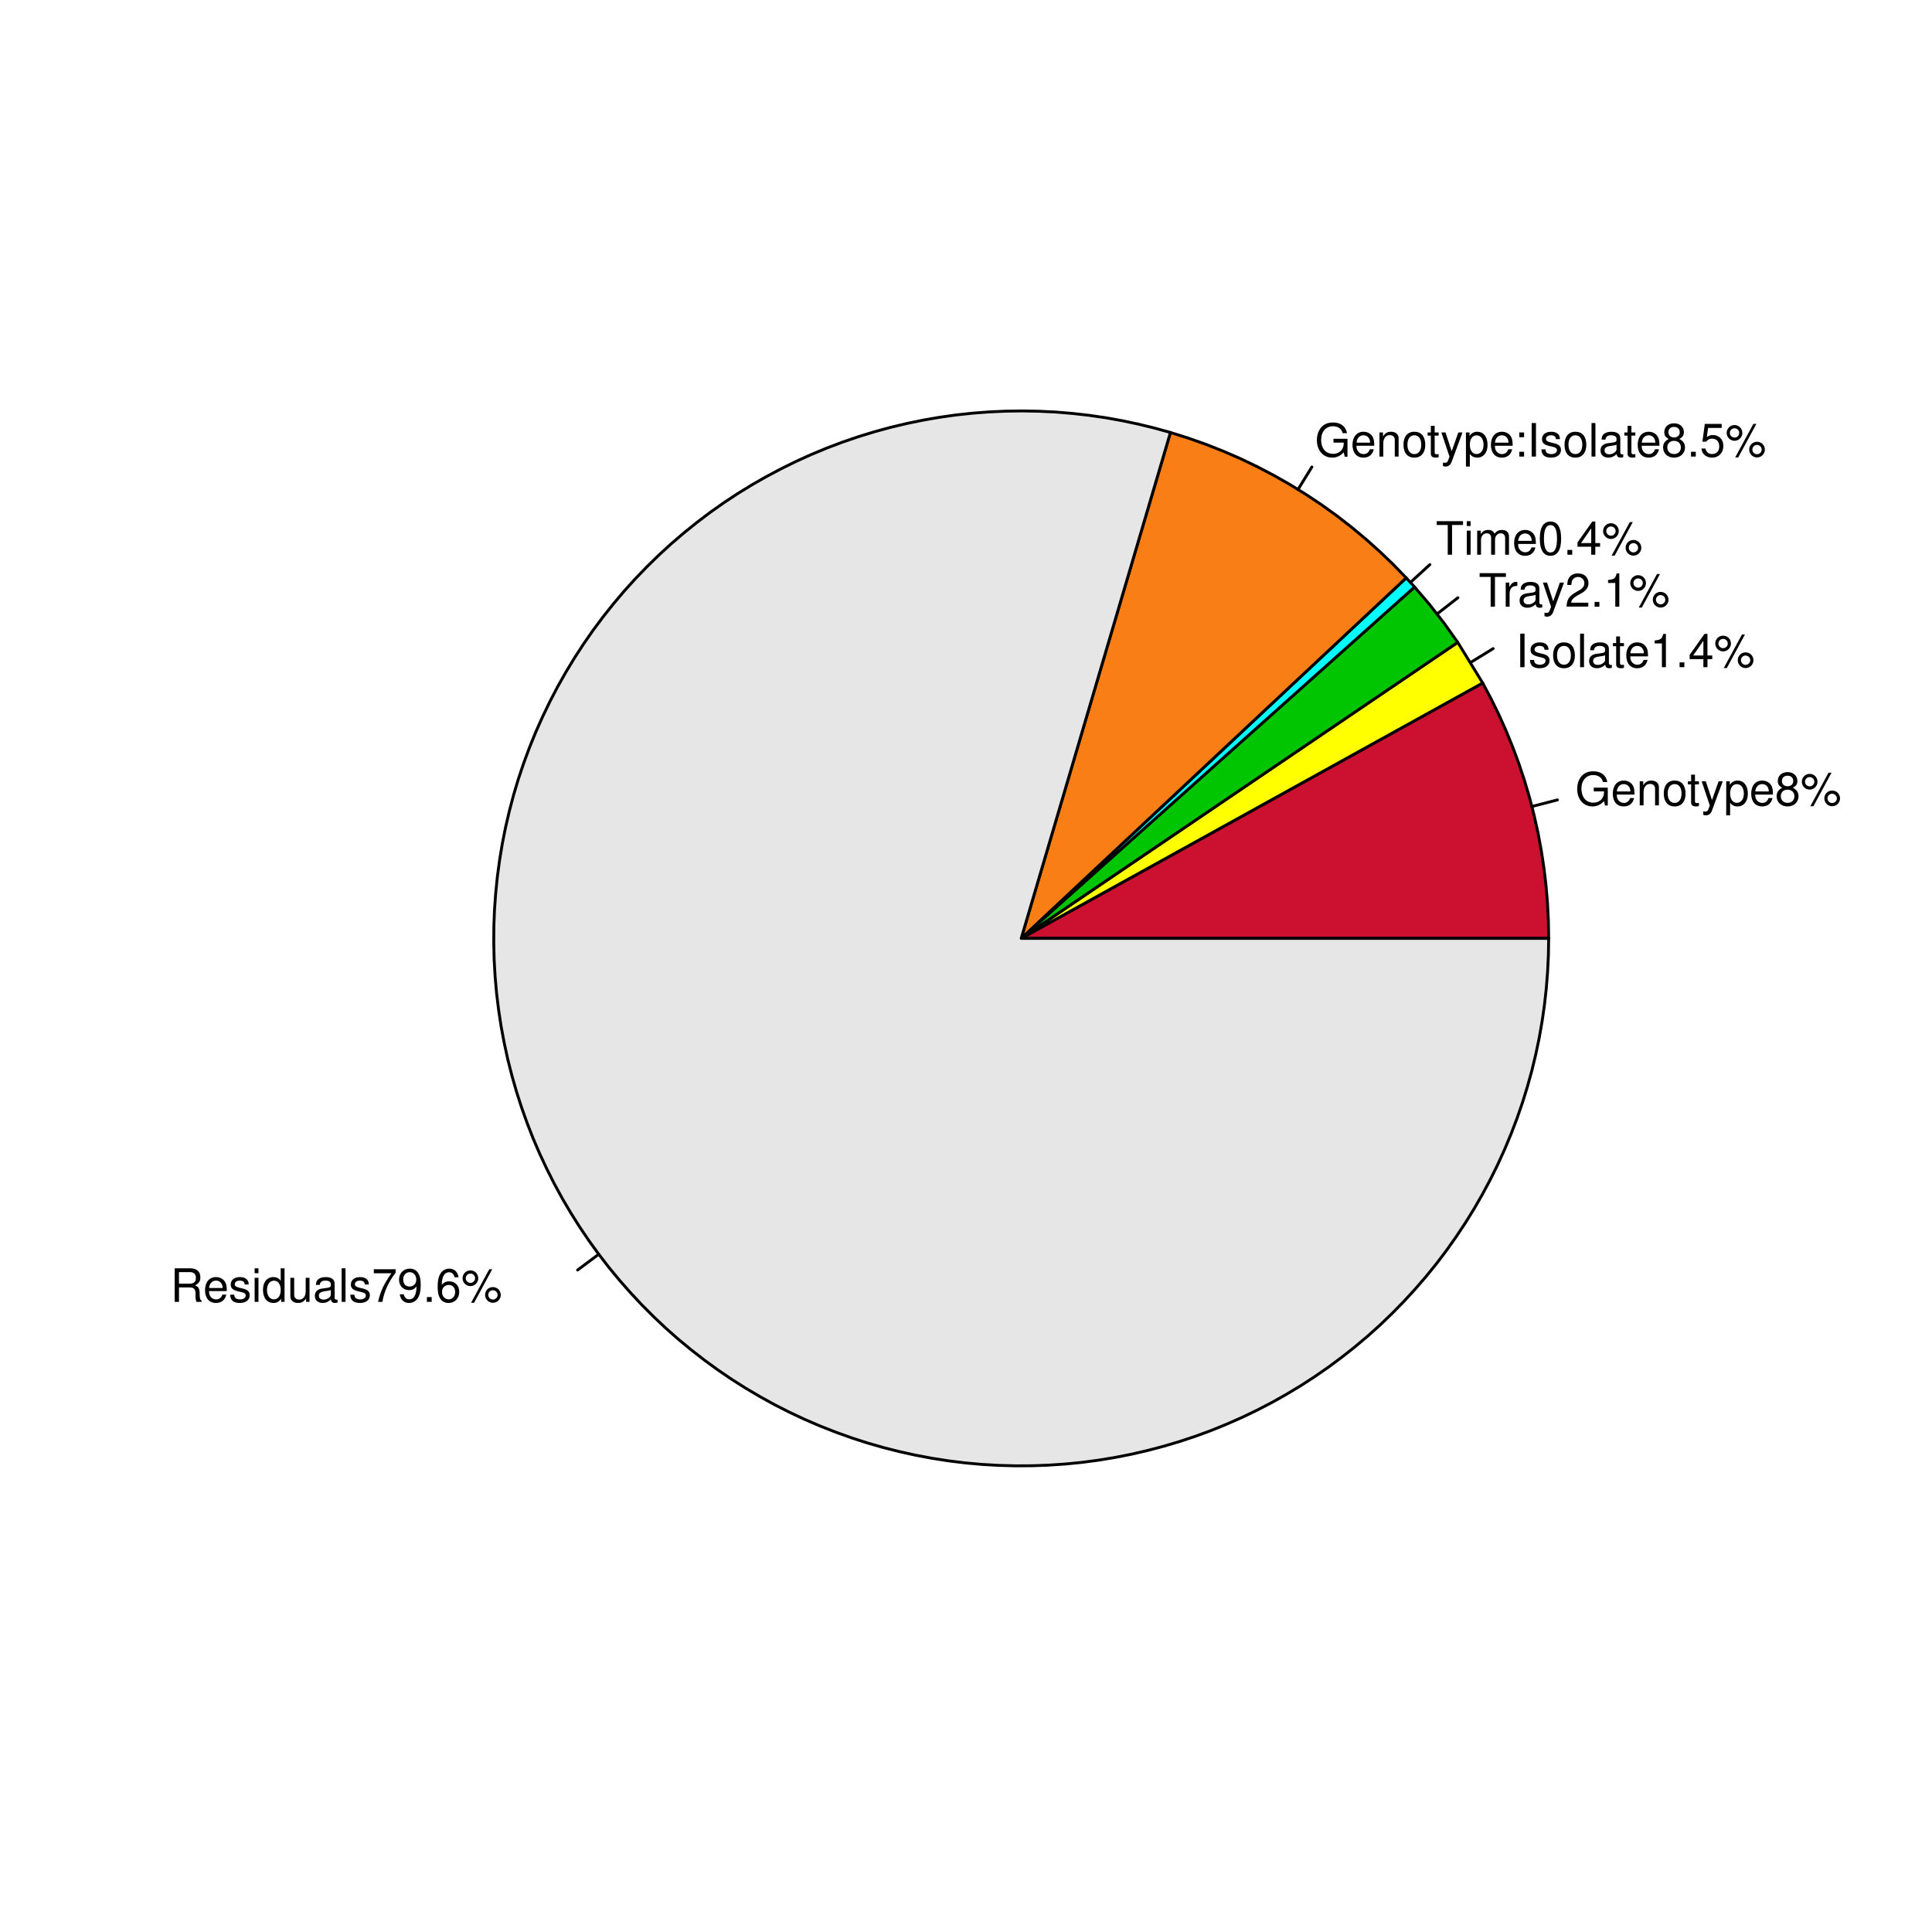
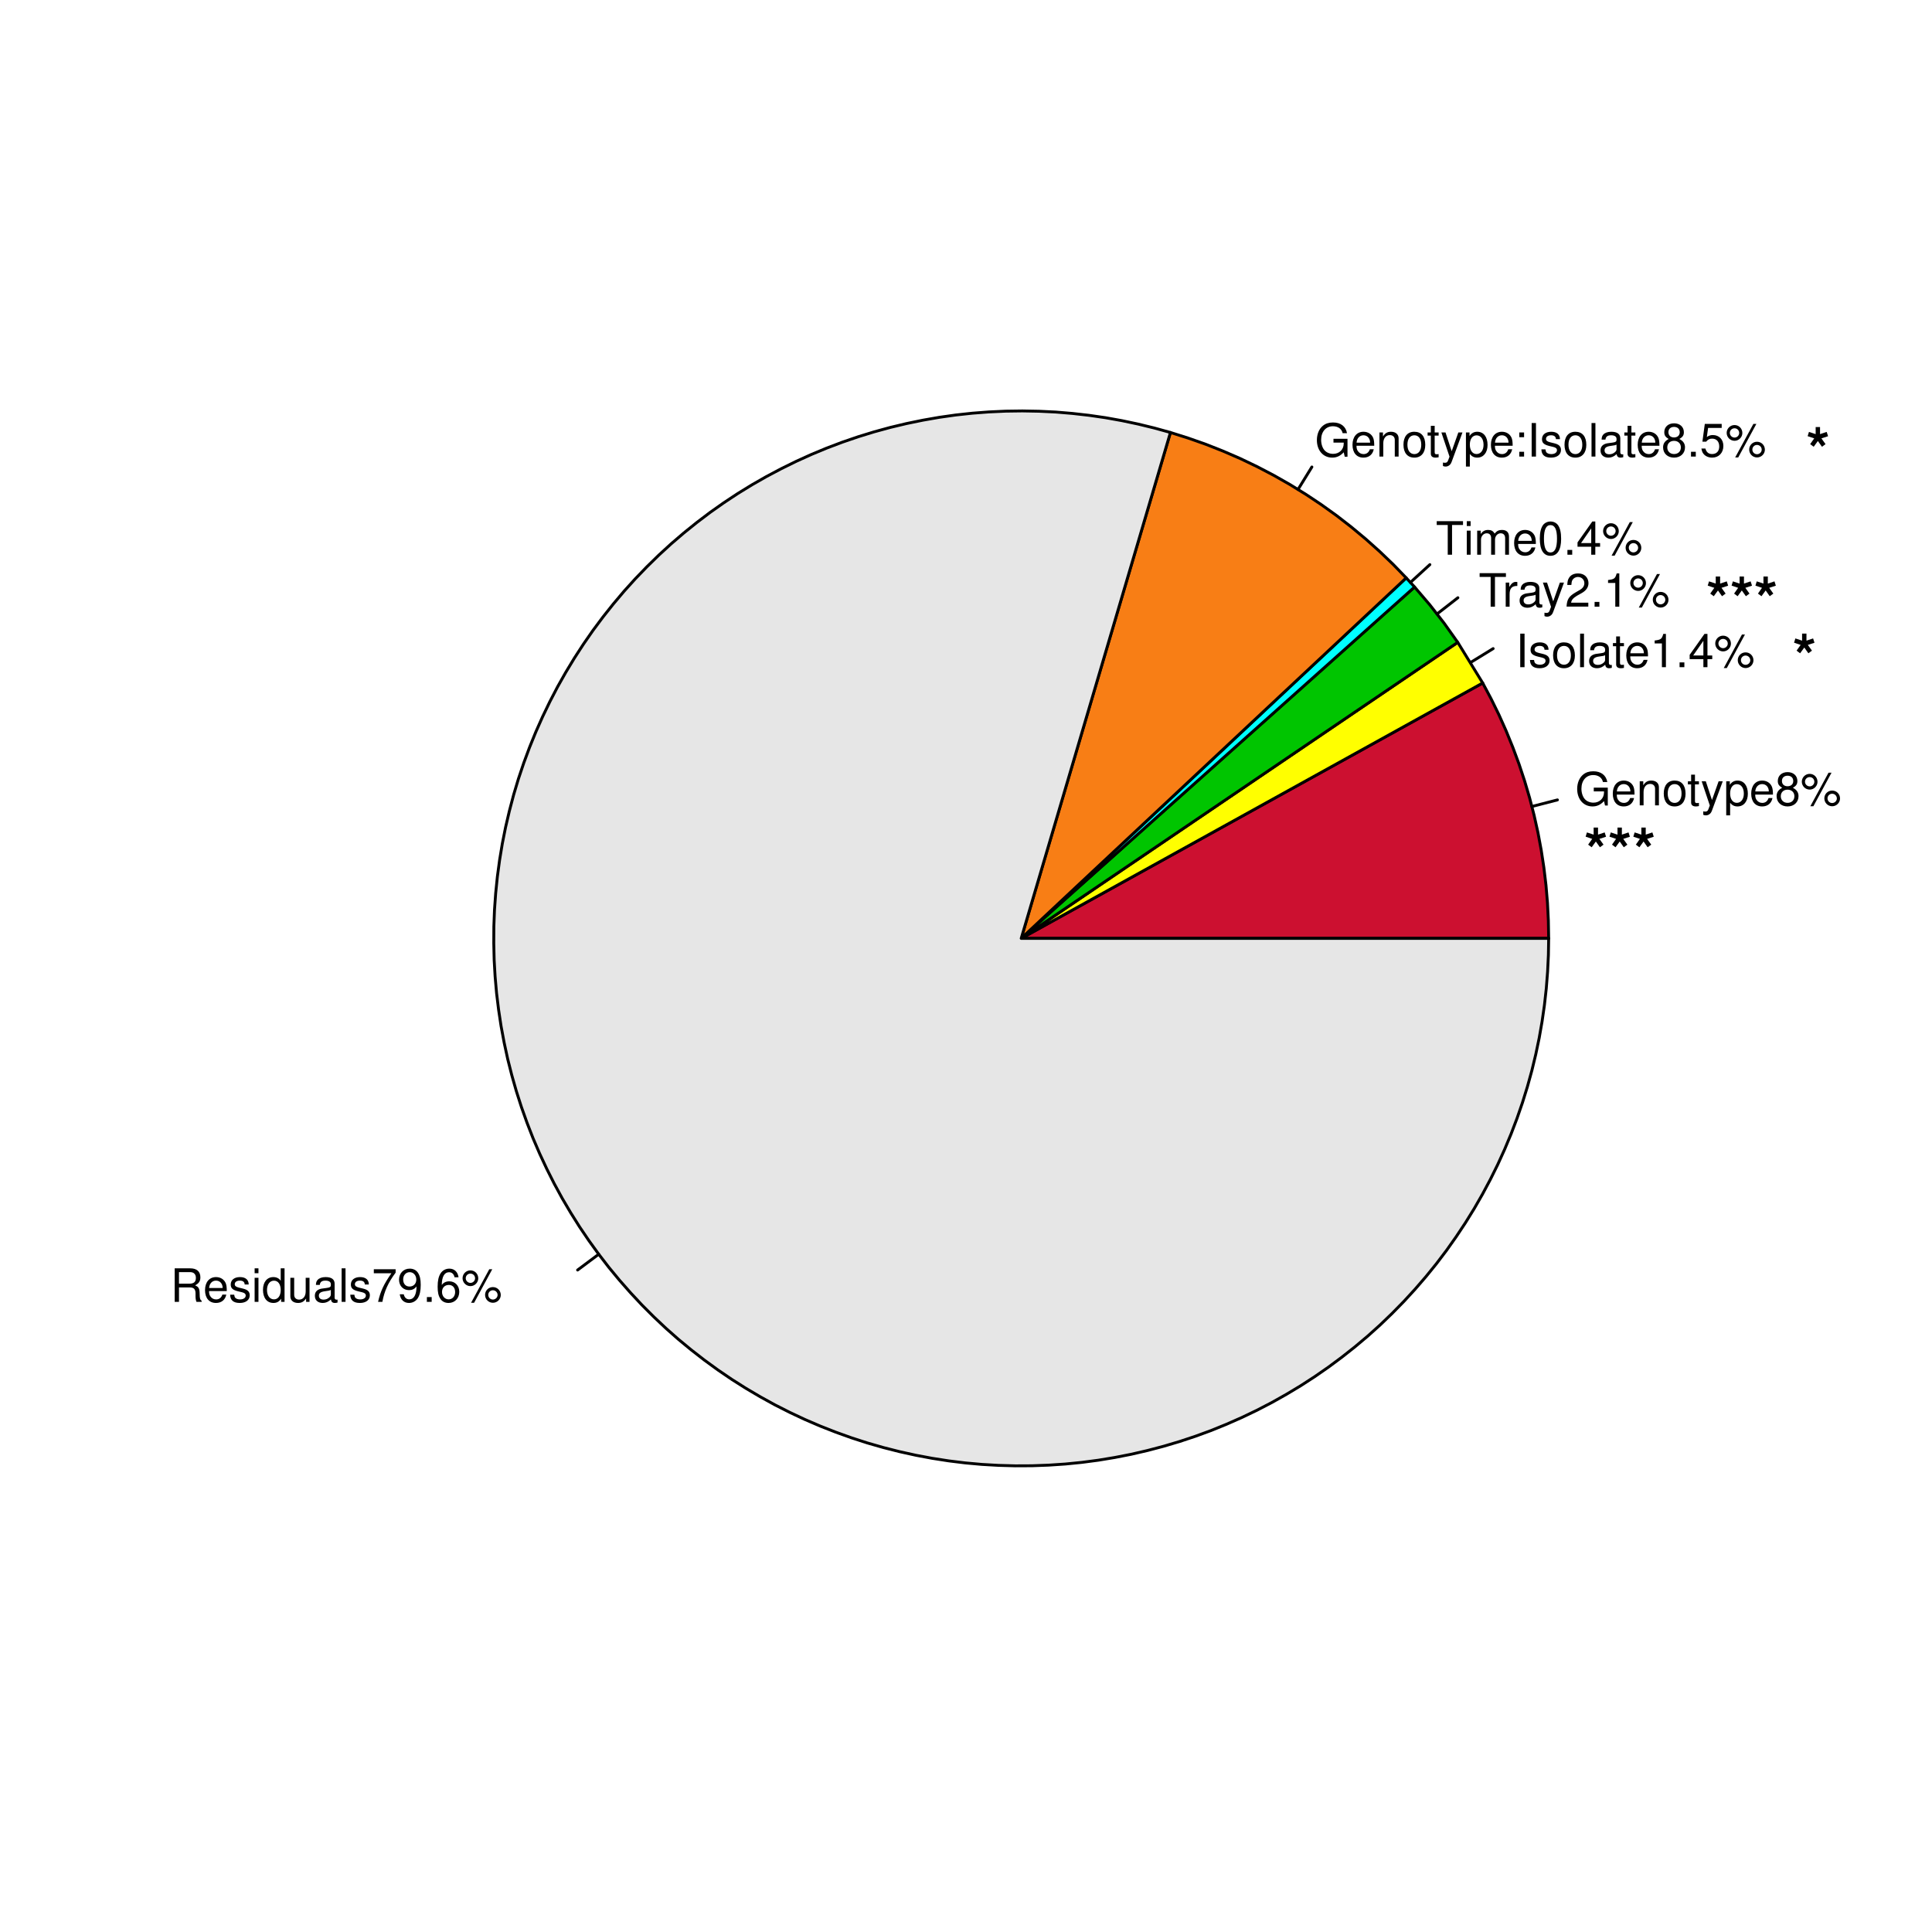
- <svg xmlns="http://www.w3.org/2000/svg" viewBox="0 0 672 672" height="672" width="672" xml:space="preserve" id="svg953" version="1.1">
+ <svg xmlns="http://www.w3.org/2000/svg" version="1.1" id="svg953" xml:space="preserve" width="672" height="672" viewBox="0 0 672 672">
  <defs id="defs957">
-     <rect id="rect1648" height="590.481" width="874.734" y="36.152" x="521.722" />
-     <rect id="rect1642" height="368.608" width="546.532" y="455.797" x="-20.557" />
-     <rect id="rect1636" height="391.291" width="515.342" y="473.519" x="-15.595" />
-     <clipPath id="clipPath971" clipPathUnits="userSpaceOnUse">
-       <path id="path969" d="M 59.04,73.44 H 473.76 V 444.96 H 59.04 Z" />
+     <rect x="521.722" y="36.152" width="874.734" height="590.481" id="rect1648" />
+     <rect x="-20.557" y="455.797" width="546.532" height="368.608" id="rect1642" />
+     <rect x="-15.595" y="473.519" width="515.342" height="391.291" id="rect1636" />
+     <clipPath clipPathUnits="userSpaceOnUse" id="clipPath971">
+       <path d="M 59.04,73.44 H 473.76 V 444.96 H 59.04 Z" id="path969" />
    </clipPath>
-     <clipPath id="clipPath989" clipPathUnits="userSpaceOnUse">
-       <path id="path987" d="M 59.04,73.44 H 473.76 V 444.96 H 59.04 Z" />
+     <clipPath clipPathUnits="userSpaceOnUse" id="clipPath989">
+       <path d="M 59.04,73.44 H 473.76 V 444.96 H 59.04 Z" id="path987" />
    </clipPath>
-     <clipPath id="clipPath1007" clipPathUnits="userSpaceOnUse">
-       <path id="path1005" d="M 59.04,73.44 H 473.76 V 444.96 H 59.04 Z" />
+     <clipPath clipPathUnits="userSpaceOnUse" id="clipPath1007">
+       <path d="M 59.04,73.44 H 473.76 V 444.96 H 59.04 Z" id="path1005" />
    </clipPath>
-     <clipPath id="clipPath1025" clipPathUnits="userSpaceOnUse">
-       <path id="path1023" d="M 59.04,73.44 H 473.76 V 444.96 H 59.04 Z" />
+     <clipPath clipPathUnits="userSpaceOnUse" id="clipPath1025">
+       <path d="M 59.04,73.44 H 473.76 V 444.96 H 59.04 Z" id="path1023" />
    </clipPath>
-     <clipPath id="clipPath1043" clipPathUnits="userSpaceOnUse">
-       <path id="path1041" d="M 59.04,73.44 H 473.76 V 444.96 H 59.04 Z" />
+     <clipPath clipPathUnits="userSpaceOnUse" id="clipPath1043">
+       <path d="M 59.04,73.44 H 473.76 V 444.96 H 59.04 Z" id="path1041" />
    </clipPath>
-     <clipPath id="clipPath1061" clipPathUnits="userSpaceOnUse">
-       <path id="path1059" d="M 59.04,73.44 H 473.76 V 444.96 H 59.04 Z" />
+     <clipPath clipPathUnits="userSpaceOnUse" id="clipPath1061">
+       <path d="M 59.04,73.44 H 473.76 V 444.96 H 59.04 Z" id="path1059" />
    </clipPath>
  </defs>
-   <g transform="matrix(1.333333,0,0,-1.333333,0,672)" id="g961">
+   <g id="g961" transform="matrix(1.333333,0,0,-1.333333,0,672)">
    <g id="g963" />
    <g id="g965">
-       <g style="fill:#cc1030;fill-opacity:1" clip-path="url(#clipPath971)" id="g967">
-         <path id="path973" style="fill:#cc1030;fill-opacity:1;fill-rule:nonzero;stroke:#000000;stroke-width:0.75;stroke-linecap:round;stroke-linejoin:round;stroke-miterlimit:10;stroke-dasharray:none;stroke-opacity:1" d="m 404,259.2 -0.08,4.64 -0.23,4.63 -0.39,4.62 -0.55,4.6 -0.7,4.58 -0.85,4.56 -1.01,4.53 -1.16,4.49 -1.31,4.44 -1.46,4.41 -1.61,4.34 -1.75,4.3 -1.89,4.23 -2.04,4.16 -2.18,4.1 L 266.4,259.2 Z" />
-         <path id="path975" style="fill:#cc1030;stroke:#000000;stroke-width:0.75;stroke-linecap:round;stroke-linejoin:round;stroke-miterlimit:10;stroke-dasharray:none;stroke-opacity:1;fill-opacity:1" d="m 399.63,293.61 6.66,1.72" />
+       <g id="g967" clip-path="url(#clipPath971)" style="fill:#cc1030;fill-opacity:1">
+         <path d="m 404,259.2 -0.08,4.64 -0.23,4.63 -0.39,4.62 -0.55,4.6 -0.7,4.58 -0.85,4.56 -1.01,4.53 -1.16,4.49 -1.31,4.44 -1.46,4.41 -1.61,4.34 -1.75,4.3 -1.89,4.23 -2.04,4.16 -2.18,4.1 L 266.4,259.2 Z" style="fill:#cc1030;fill-opacity:1;fill-rule:nonzero;stroke:#000000;stroke-width:0.75;stroke-linecap:round;stroke-linejoin:round;stroke-miterlimit:10;stroke-dasharray:none;stroke-opacity:1" id="path973" />
+         <path d="m 399.63,293.61 6.66,1.72" style="fill:#cc1030;stroke:#000000;stroke-width:0.75;stroke-linecap:round;stroke-linejoin:round;stroke-miterlimit:10;stroke-dasharray:none;stroke-opacity:1;fill-opacity:1" id="path975" />
      </g>
    </g>
    <g id="g977">
-       <text y="-293.91" x="410.906" id="text981" style="font-variant:normal;font-weight:normal;font-size:12px;font-family:Helvetica;-inkscape-font-specification:Helvetica;writing-mode:lr-tb;fill:#000000;fill-opacity:1;fill-rule:nonzero;stroke:none" transform="scale(1,-1)">
-         <tspan id="tspan979" y="-293.91" x="410.906 420.242 426.914 433.586 440.258 443.594 449.594 456.266 469.946">Genotype8%</tspan>
+       <text transform="scale(1,-1)" style="font-variant:normal;font-weight:normal;font-size:12px;font-family:Helvetica;-inkscape-font-specification:Helvetica;word-spacing:0px;writing-mode:lr-tb;fill:#000000;fill-opacity:1;fill-rule:nonzero;stroke:none" id="text981" x="410.906" y="-293.91">
+         <tspan x="410.906 420.242 426.914 433.586 440.258 443.594 449.594 456.266 469.946" y="-293.91" id="tspan979">Genotype8%</tspan>
+         <tspan id="tspan899" x="410.906 420.242 426.914 433.586 440.258 443.594 449.594 456.266 469.946" y="-293.91" />
+       </text>
+       <text transform="scale(1,-1)" id="text905" y="-276.456" x="413.266" style="font-weight:bold;font-size:16px;line-height:1.25;font-family:Helvetica;-inkscape-font-specification:'Helvetica Bold';stroke-width:0.75" xml:space="preserve">
+         <tspan style="stroke-width:0.75" y="-276.456" x="413.266" id="tspan903">***</tspan>
+       </text>
+       <text transform="scale(1,-1)" xml:space="preserve" style="font-weight:bold;font-size:16px;line-height:1.25;font-family:Helvetica;-inkscape-font-specification:'Helvetica Bold';stroke-width:0.75" x="445.118" y="-341.949" id="text905-6">
+         <tspan id="tspan903-5" x="445.118" y="-341.949" style="stroke-width:0.75">***</tspan>
+       </text>
+       <text transform="scale(1,-1)" id="text905-0-7" y="-380.936" x="471.185" style="font-weight:bold;font-size:16px;line-height:1.25;font-family:Helvetica;-inkscape-font-specification:'Helvetica Bold';stroke-width:0.75" xml:space="preserve">
+         <tspan style="stroke-width:0.75" y="-380.936" x="471.185" id="tspan903-3-6">*</tspan>
+       </text>
+       <text transform="scale(1,-1)" xml:space="preserve" style="font-weight:bold;font-size:16px;line-height:1.25;font-family:Helvetica;-inkscape-font-specification:'Helvetica Bold';stroke-width:0.75" x="467.641" y="-327.063" id="text905-0-7-2">
+         <tspan id="tspan903-3-6-7" x="467.641" y="-327.063" style="stroke-width:0.75">*</tspan>
      </text>
    </g>
    <g id="g983">
-       <g clip-path="url(#clipPath989)" id="g985">
-         <path id="path991" style="fill:#ffff00;fill-opacity:1;fill-rule:nonzero;stroke:#000000;stroke-width:0.75;stroke-linecap:round;stroke-linejoin:round;stroke-miterlimit:10;stroke-dasharray:none;stroke-opacity:1" d="m 386.79,325.83 -6.51,10.6 L 266.4,259.2 Z" />
-         <path id="path993" style="fill:none;stroke:#000000;stroke-width:0.75;stroke-linecap:round;stroke-linejoin:round;stroke-miterlimit:10;stroke-dasharray:none;stroke-opacity:1" d="m 383.66,331.2 5.86,3.6" />
+       <g id="g985" clip-path="url(#clipPath989)">
+         <path d="m 386.79,325.83 -6.51,10.6 L 266.4,259.2 Z" style="fill:#ffff00;fill-opacity:1;fill-rule:nonzero;stroke:#000000;stroke-width:0.75;stroke-linecap:round;stroke-linejoin:round;stroke-miterlimit:10;stroke-dasharray:none;stroke-opacity:1" id="path991" />
+         <path d="m 383.66,331.2 5.86,3.6" style="fill:none;stroke:#000000;stroke-width:0.75;stroke-linecap:round;stroke-linejoin:round;stroke-miterlimit:10;stroke-dasharray:none;stroke-opacity:1" id="path993" />
      </g>
    </g>
-     <g transform="translate(0,-4.253165)" id="g995">
-       <text id="text999" style="font-variant:normal;font-weight:normal;font-size:12px;font-family:Helvetica;-inkscape-font-specification:Helvetica;writing-mode:lr-tb;fill:#000000;fill-opacity:1;fill-rule:nonzero;stroke:none" transform="matrix(1,0,0,-1,395.38,334.21)">
-         <tspan id="tspan997" y="0" x="0 3.336 9.336 16.008 18.672 25.344 28.68 42.36 49.032 52.368">Isolate1.4%</tspan>
+     <g id="g995" transform="translate(0,-4.253165)">
+       <text transform="matrix(1,0,0,-1,395.38,334.21)" style="font-variant:normal;font-weight:normal;font-size:12px;font-family:Helvetica;-inkscape-font-specification:Helvetica;writing-mode:lr-tb;fill:#000000;fill-opacity:1;fill-rule:nonzero;stroke:none" id="text999">
+         <tspan x="0 3.336 9.336 16.008 18.672 25.344 28.68 42.36 49.032 52.368" y="0" id="tspan997">Isolate1.4%</tspan>
      </text>
    </g>
-     <g style="fill:#00c500;fill-opacity:1" id="g1001">
-       <g style="fill:#00c500;fill-opacity:1" clip-path="url(#clipPath1007)" id="g1003">
-         <path id="path1009" style="fill:#00c500;fill-opacity:1;fill-rule:nonzero;stroke:#000000;stroke-width:0.75;stroke-linecap:round;stroke-linejoin:round;stroke-miterlimit:10;stroke-dasharray:none;stroke-opacity:1" d="m 380.28,336.43 -3.54,4.98 -3.75,4.81 -3.97,4.65 L 266.4,259.2 Z" />
-         <path id="path1011" style="fill:#00c500;stroke:#000000;stroke-width:0.75;stroke-linecap:round;stroke-linejoin:round;stroke-miterlimit:10;stroke-dasharray:none;stroke-opacity:1;fill-opacity:1" d="m 374.89,343.84 5.43,4.23" />
+     <g id="g1001" style="fill:#00c500;fill-opacity:1">
+       <g id="g1003" clip-path="url(#clipPath1007)" style="fill:#00c500;fill-opacity:1">
+         <path d="m 380.28,336.43 -3.54,4.98 -3.75,4.81 -3.97,4.65 L 266.4,259.2 Z" style="fill:#00c500;fill-opacity:1;fill-rule:nonzero;stroke:#000000;stroke-width:0.75;stroke-linecap:round;stroke-linejoin:round;stroke-miterlimit:10;stroke-dasharray:none;stroke-opacity:1" id="path1009" />
+         <path d="m 374.89,343.84 5.43,4.23" style="fill:#00c500;stroke:#000000;stroke-width:0.75;stroke-linecap:round;stroke-linejoin:round;stroke-miterlimit:10;stroke-dasharray:none;stroke-opacity:1;fill-opacity:1" id="path1011" />
      </g>
    </g>
-     <g transform="translate(1.3924044e-8,-3.544304)" id="g1013">
-       <text id="text1017" style="font-variant:normal;font-weight:normal;font-size:12px;font-family:Helvetica;-inkscape-font-specification:Helvetica;writing-mode:lr-tb;fill:#000000;fill-opacity:1;fill-rule:nonzero;stroke:none" transform="matrix(1,0,0,-1,385.74,349.28)">
-         <tspan id="tspan1015" y="0" x="0 5.892 9.768 16.08 29.088 35.76 39.096">Tray2.1%</tspan>
+     <g id="g1013" transform="translate(1.3924044e-8,-3.544304)">
+       <text transform="matrix(1,0,0,-1,385.74,349.28)" style="font-variant:normal;font-weight:normal;font-size:12px;font-family:Helvetica;-inkscape-font-specification:Helvetica;writing-mode:lr-tb;fill:#000000;fill-opacity:1;fill-rule:nonzero;stroke:none" id="text1017">
+         <tspan x="0 5.892 9.768 16.08 29.088 35.76 39.096" y="0" id="tspan1015">Tray2.1%</tspan>
      </text>
    </g>
    <g id="g1019">
-       <g clip-path="url(#clipPath1025)" id="g1021">
-         <path id="path1027" style="fill:#00ffff;fill-opacity:1;fill-rule:nonzero;stroke:#000000;stroke-width:0.75;stroke-linecap:round;stroke-linejoin:round;stroke-miterlimit:10;stroke-dasharray:none;stroke-opacity:1" d="m 369.02,350.87 -2.18,2.38 L 266.4,259.2 Z" />
-         <path id="path1029" style="fill:none;stroke:#000000;stroke-width:0.75;stroke-linecap:round;stroke-linejoin:round;stroke-miterlimit:10;stroke-dasharray:none;stroke-opacity:1" d="m 367.94,352.07 5.07,4.64" />
+       <g id="g1021" clip-path="url(#clipPath1025)">
+         <path d="m 369.02,350.87 -2.18,2.38 L 266.4,259.2 Z" style="fill:#00ffff;fill-opacity:1;fill-rule:nonzero;stroke:#000000;stroke-width:0.75;stroke-linecap:round;stroke-linejoin:round;stroke-miterlimit:10;stroke-dasharray:none;stroke-opacity:1" id="path1027" />
+         <path d="m 367.94,352.07 5.07,4.64" style="fill:none;stroke:#000000;stroke-width:0.75;stroke-linecap:round;stroke-linejoin:round;stroke-miterlimit:10;stroke-dasharray:none;stroke-opacity:1" id="path1029" />
      </g>
    </g>
-     <g transform="translate(-3.544304,2.126582)" id="g1031">
-       <text id="text1035" style="font-variant:normal;font-weight:normal;font-size:12px;font-family:Helvetica;-inkscape-font-specification:Helvetica;writing-mode:lr-tb;fill:#000000;fill-opacity:1;fill-rule:nonzero;stroke:none" transform="matrix(1,0,0,-1,378.09,357.16)">
-         <tspan id="tspan1033" y="0" x="0 7.332 9.996 19.992 33.672 40.344 43.68">Time0.4%</tspan>
+     <g id="g1031" transform="translate(-3.544304,2.126582)">
+       <text transform="matrix(1,0,0,-1,378.09,357.16)" style="font-variant:normal;font-weight:normal;font-size:12px;font-family:Helvetica;-inkscape-font-specification:Helvetica;writing-mode:lr-tb;fill:#000000;fill-opacity:1;fill-rule:nonzero;stroke:none" id="text1035">
+         <tspan x="0 7.332 9.996 19.992 33.672 40.344 43.68" y="0" id="tspan1033">Time0.4%</tspan>
      </text>
    </g>
-     <g style="fill:#f87e15;fill-opacity:1" id="g1037">
-       <g style="fill:#f87e15;fill-opacity:1" clip-path="url(#clipPath1043)" id="g1039">
-         <path id="path1045" style="fill:#f87e15;fill-opacity:1;fill-rule:nonzero;stroke:#000000;stroke-width:0.75;stroke-linecap:round;stroke-linejoin:round;stroke-miterlimit:10;stroke-dasharray:none;stroke-opacity:1" d="m 366.84,353.25 -3.39,3.5 -3.52,3.37 -3.63,3.25 -3.75,3.12 -3.85,2.99 -3.96,2.84 -4.05,2.7 -4.15,2.56 -4.24,2.41 -4.32,2.26 -4.4,2.11 -4.47,1.94 -4.53,1.79 -4.6,1.62 -4.65,1.47 L 266.4,259.2 Z" />
-         <path id="path1047" style="fill:#f87e15;stroke:#000000;stroke-width:0.75;stroke-linecap:round;stroke-linejoin:round;stroke-miterlimit:10;stroke-dasharray:none;stroke-opacity:1;fill-opacity:1" d="m 338.62,376.32 3.61,5.86" />
+     <g id="g1037" style="fill:#f87e15;fill-opacity:1">
+       <g id="g1039" clip-path="url(#clipPath1043)" style="fill:#f87e15;fill-opacity:1">
+         <path d="m 366.84,353.25 -3.39,3.5 -3.52,3.37 -3.63,3.25 -3.75,3.12 -3.85,2.99 -3.96,2.84 -4.05,2.7 -4.15,2.56 -4.24,2.41 -4.32,2.26 -4.4,2.11 -4.47,1.94 -4.53,1.79 -4.6,1.62 -4.65,1.47 L 266.4,259.2 Z" style="fill:#f87e15;fill-opacity:1;fill-rule:nonzero;stroke:#000000;stroke-width:0.75;stroke-linecap:round;stroke-linejoin:round;stroke-miterlimit:10;stroke-dasharray:none;stroke-opacity:1" id="path1045" />
+         <path d="m 338.62,376.32 3.61,5.86" style="fill:#f87e15;stroke:#000000;stroke-width:0.75;stroke-linecap:round;stroke-linejoin:round;stroke-miterlimit:10;stroke-dasharray:none;stroke-opacity:1;fill-opacity:1" id="path1047" />
      </g>
    </g>
-     <g transform="translate(-2.835443)" id="g1049">
-       <text id="text1053" style="font-variant:normal;font-weight:normal;font-size:12px;font-family:Helvetica;-inkscape-font-specification:Helvetica;writing-mode:lr-tb;fill:#000000;fill-opacity:1;fill-rule:nonzero;stroke:none" transform="matrix(1,0,0,-1,345.84,384.9)">
-         <tspan id="tspan1051" y="0" x="0 9.336 16.008 22.68 29.352 32.688 38.688 45.36 52.032 55.368 58.704 64.704 71.376 74.04 80.712 84.048 97.728 104.4 107.736">Genotype:Isolate8.5%</tspan>
+     <g id="g1049" transform="translate(-2.835443)">
+       <text transform="matrix(1,0,0,-1,345.84,384.9)" style="font-variant:normal;font-weight:normal;font-size:12px;font-family:Helvetica;-inkscape-font-specification:Helvetica;writing-mode:lr-tb;fill:#000000;fill-opacity:1;fill-rule:nonzero;stroke:none" id="text1053">
+         <tspan x="0 9.336 16.008 22.68 29.352 32.688 38.688 45.36 52.032 55.368 58.704 64.704 71.376 74.04 80.712 84.048 97.728 104.4 107.736" y="0" id="tspan1051">Genotype:Isolate8.5%</tspan>
      </text>
    </g>
-     <path id="path1063" style="fill:#e6e6e6;fill-opacity:1;fill-rule:nonzero;stroke:#000000;stroke-width:0.75;stroke-linecap:round;stroke-linejoin:round;stroke-miterlimit:10;stroke-dasharray:none;stroke-opacity:1" d="m 305.33,391.18 -4.19,1.16 -4.23,1.03 -4.26,0.9 -4.29,0.77 -4.3,0.62 -4.33,0.49 -4.34,0.36 -4.35,0.21 -4.35,0.08 -4.35,-0.06 -4.35,-0.2 -4.34,-0.33 -4.33,-0.47 -4.31,-0.61 -4.29,-0.75 -4.27,-0.88 -4.23,-1.01 -4.2,-1.15 -4.16,-1.28 -4.12,-1.41 -4.07,-1.54 -4.02,-1.67 -3.97,-1.8 -3.9,-1.92 -3.85,-2.04 -3.78,-2.16 -3.71,-2.28 -3.63,-2.4 -3.56,-2.51 -3.47,-2.63 -3.39,-2.73 -3.3,-2.83 -3.21,-2.94 -3.12,-3.05 -3.02,-3.13 -2.92,-3.23 -2.81,-3.33 -2.71,-3.41 -2.6,-3.49 -2.48,-3.57 -2.37,-3.65 -2.26,-3.73 -2.14,-3.79 -2.01,-3.86 -1.89,-3.92 -1.77,-3.98 -1.64,-4.03 -1.51,-4.08 -1.39,-4.13 -1.25,-4.17 -1.11,-4.21 -0.99,-4.24 -0.85,-4.27 -0.71,-4.3 -0.58,-4.31 -0.44,-4.33 -0.31,-4.34 -0.17,-4.35 -0.02,-4.36 0.1,-4.35 0.25,-4.35 0.38,-4.33 0.53,-4.33 0.65,-4.3 0.8,-4.28 0.92,-4.25 1.07,-4.23 1.19,-4.18 1.33,-4.15 1.46,-4.1 1.58,-4.06 1.72,-4 1.84,-3.94 1.96,-3.89 2.08,-3.82 2.21,-3.75 2.32,-3.69 2.44,-3.6 2.55,-3.53 2.66,-3.45 2.77,-3.35 2.88,-3.27 2.97,-3.18 3.08,-3.08 3.17,-2.99 3.26,-2.88 3.36,-2.77 3.44,-2.67 3.52,-2.56 3.6,-2.45 3.68,-2.33 3.75,-2.21 3.81,-2.1 3.89,-1.97 3.94,-1.85 4,-1.72 4.05,-1.59 4.1,-1.47 4.14,-1.34 4.18,-1.2 4.22,-1.07 4.26,-0.94 4.27,-0.8 4.31,-0.67 4.32,-0.53 4.33,-0.39 4.35,-0.25 4.35,-0.12 4.36,0.02 4.35,0.16 4.34,0.29 4.33,0.43 4.32,0.57 4.29,0.71 4.28,0.84 4.24,0.98 4.21,1.11 4.17,1.24 4.13,1.37 4.09,1.5 4.03,1.64 3.99,1.76 3.92,1.88 3.87,2.01 3.79,2.13 3.73,2.24 3.66,2.37 3.58,2.48 3.49,2.59 3.42,2.7 3.33,2.8 3.24,2.91 3.14,3.02 3.05,3.11 2.94,3.2 2.85,3.3 2.74,3.38 2.63,3.47 2.51,3.55 2.41,3.63 2.29,3.7 2.17,3.78 2.05,3.84 1.93,3.9 1.8,3.96 1.68,4.02 1.55,4.07 1.42,4.11 1.29,4.16 1.16,4.2 1.02,4.23 0.89,4.26 0.75,4.29 0.62,4.31 0.48,4.33 0.34,4.34 0.21,4.35 0.07,4.35 H 266.4 Z" />
-     <path id="path1065" style="fill:#cccccc;stroke:#000000;stroke-width:0.75;stroke-linecap:round;stroke-linejoin:round;stroke-miterlimit:10;stroke-dasharray:none;stroke-opacity:1" d="m 156.19,176.81 -5.51,-4.12" />
+     <path d="m 305.33,391.18 -4.19,1.16 -4.23,1.03 -4.26,0.9 -4.29,0.77 -4.3,0.62 -4.33,0.49 -4.34,0.36 -4.35,0.21 -4.35,0.08 -4.35,-0.06 -4.35,-0.2 -4.34,-0.33 -4.33,-0.47 -4.31,-0.61 -4.29,-0.75 -4.27,-0.88 -4.23,-1.01 -4.2,-1.15 -4.16,-1.28 -4.12,-1.41 -4.07,-1.54 -4.02,-1.67 -3.97,-1.8 -3.9,-1.92 -3.85,-2.04 -3.78,-2.16 -3.71,-2.28 -3.63,-2.4 -3.56,-2.51 -3.47,-2.63 -3.39,-2.73 -3.3,-2.83 -3.21,-2.94 -3.12,-3.05 -3.02,-3.13 -2.92,-3.23 -2.81,-3.33 -2.71,-3.41 -2.6,-3.49 -2.48,-3.57 -2.37,-3.65 -2.26,-3.73 -2.14,-3.79 -2.01,-3.86 -1.89,-3.92 -1.77,-3.98 -1.64,-4.03 -1.51,-4.08 -1.39,-4.13 -1.25,-4.17 -1.11,-4.21 -0.99,-4.24 -0.85,-4.27 -0.71,-4.3 -0.58,-4.31 -0.44,-4.33 -0.31,-4.34 -0.17,-4.35 -0.02,-4.36 0.1,-4.35 0.25,-4.35 0.38,-4.33 0.53,-4.33 0.65,-4.3 0.8,-4.28 0.92,-4.25 1.07,-4.23 1.19,-4.18 1.33,-4.15 1.46,-4.1 1.58,-4.06 1.72,-4 1.84,-3.94 1.96,-3.89 2.08,-3.82 2.21,-3.75 2.32,-3.69 2.44,-3.6 2.55,-3.53 2.66,-3.45 2.77,-3.35 2.88,-3.27 2.97,-3.18 3.08,-3.08 3.17,-2.99 3.26,-2.88 3.36,-2.77 3.44,-2.67 3.52,-2.56 3.6,-2.45 3.68,-2.33 3.75,-2.21 3.81,-2.1 3.89,-1.97 3.94,-1.85 4,-1.72 4.05,-1.59 4.1,-1.47 4.14,-1.34 4.18,-1.2 4.22,-1.07 4.26,-0.94 4.27,-0.8 4.31,-0.67 4.32,-0.53 4.33,-0.39 4.35,-0.25 4.35,-0.12 4.36,0.02 4.35,0.16 4.34,0.29 4.33,0.43 4.32,0.57 4.29,0.71 4.28,0.84 4.24,0.98 4.21,1.11 4.17,1.24 4.13,1.37 4.09,1.5 4.03,1.64 3.99,1.76 3.92,1.88 3.87,2.01 3.79,2.13 3.73,2.24 3.66,2.37 3.58,2.48 3.49,2.59 3.42,2.7 3.33,2.8 3.24,2.91 3.14,3.02 3.05,3.11 2.94,3.2 2.85,3.3 2.74,3.38 2.63,3.47 2.51,3.55 2.41,3.63 2.29,3.7 2.17,3.78 2.05,3.84 1.93,3.9 1.8,3.96 1.68,4.02 1.55,4.07 1.42,4.11 1.29,4.16 1.16,4.2 1.02,4.23 0.89,4.26 0.75,4.29 0.62,4.31 0.48,4.33 0.34,4.34 0.21,4.35 0.07,4.35 H 266.4 Z" style="fill:#e6e6e6;fill-opacity:1;fill-rule:nonzero;stroke:#000000;stroke-width:0.75;stroke-linecap:round;stroke-linejoin:round;stroke-miterlimit:10;stroke-dasharray:none;stroke-opacity:1" id="path1063" />
+     <path d="m 156.19,176.81 -5.51,-4.12" style="fill:#cccccc;stroke:#000000;stroke-width:0.75;stroke-linecap:round;stroke-linejoin:round;stroke-miterlimit:10;stroke-dasharray:none;stroke-opacity:1" id="path1065" />
    <g id="g1067">
-       <text id="text1071" style="font-variant:normal;font-weight:normal;font-size:12px;font-family:Helvetica;-inkscape-font-specification:Helvetica;writing-mode:lr-tb;fill:#000000;fill-opacity:1;fill-rule:nonzero;stroke:none" transform="matrix(1,0,0,-1,44.46,164.38)">
-         <tspan id="tspan1069" y="0" x="0 8.664 15.336 21.336 24 30.672 37.344 44.016 46.68 59.688 66.36 73.032 76.368">Residuals79.6%</tspan>
+       <text transform="matrix(1,0,0,-1,44.46,164.38)" style="font-variant:normal;font-weight:normal;font-size:12px;font-family:Helvetica;-inkscape-font-specification:Helvetica;writing-mode:lr-tb;fill:#000000;fill-opacity:1;fill-rule:nonzero;stroke:none" id="text1071">
+         <tspan x="0 8.664 15.336 21.336 24 30.672 37.344 44.016 46.68 59.688 66.36 73.032 76.368" y="0" id="tspan1069">Residuals79.6%</tspan>
      </text>
    </g>
-     <text style="line-height:1.25;font-family:Helvetica;font-size:16px;-inkscape-font-specification:'Helvetica Bold';font-weight:bold;white-space:pre;shape-inside:url(#rect1636);" id="text1634" xml:space="preserve" />
-     <text style="line-height:1.25;font-family:Helvetica;font-size:16px;-inkscape-font-specification:'Helvetica Bold';font-weight:bold;white-space:pre;shape-inside:url(#rect1642);" id="text1640" xml:space="preserve" />
-     <text style="line-height:1.25;font-family:Helvetica;font-size:16px;-inkscape-font-specification:'Helvetica Bold';font-weight:bold;white-space:pre;shape-inside:url(#rect1648);" id="text1646" xml:space="preserve" />
+     <text xml:space="preserve" id="text1634" style="line-height:1.25;font-family:Helvetica;font-size:16px;-inkscape-font-specification:'Helvetica Bold';font-weight:bold;white-space:pre;shape-inside:url(#rect1636);" />
+     <text xml:space="preserve" id="text1640" style="line-height:1.25;font-family:Helvetica;font-size:16px;-inkscape-font-specification:'Helvetica Bold';font-weight:bold;white-space:pre;shape-inside:url(#rect1642);" />
+     <text xml:space="preserve" id="text1646" style="line-height:1.25;font-family:Helvetica;font-size:16px;-inkscape-font-specification:'Helvetica Bold';font-weight:bold;white-space:pre;shape-inside:url(#rect1648);" />
  </g>
</svg>
